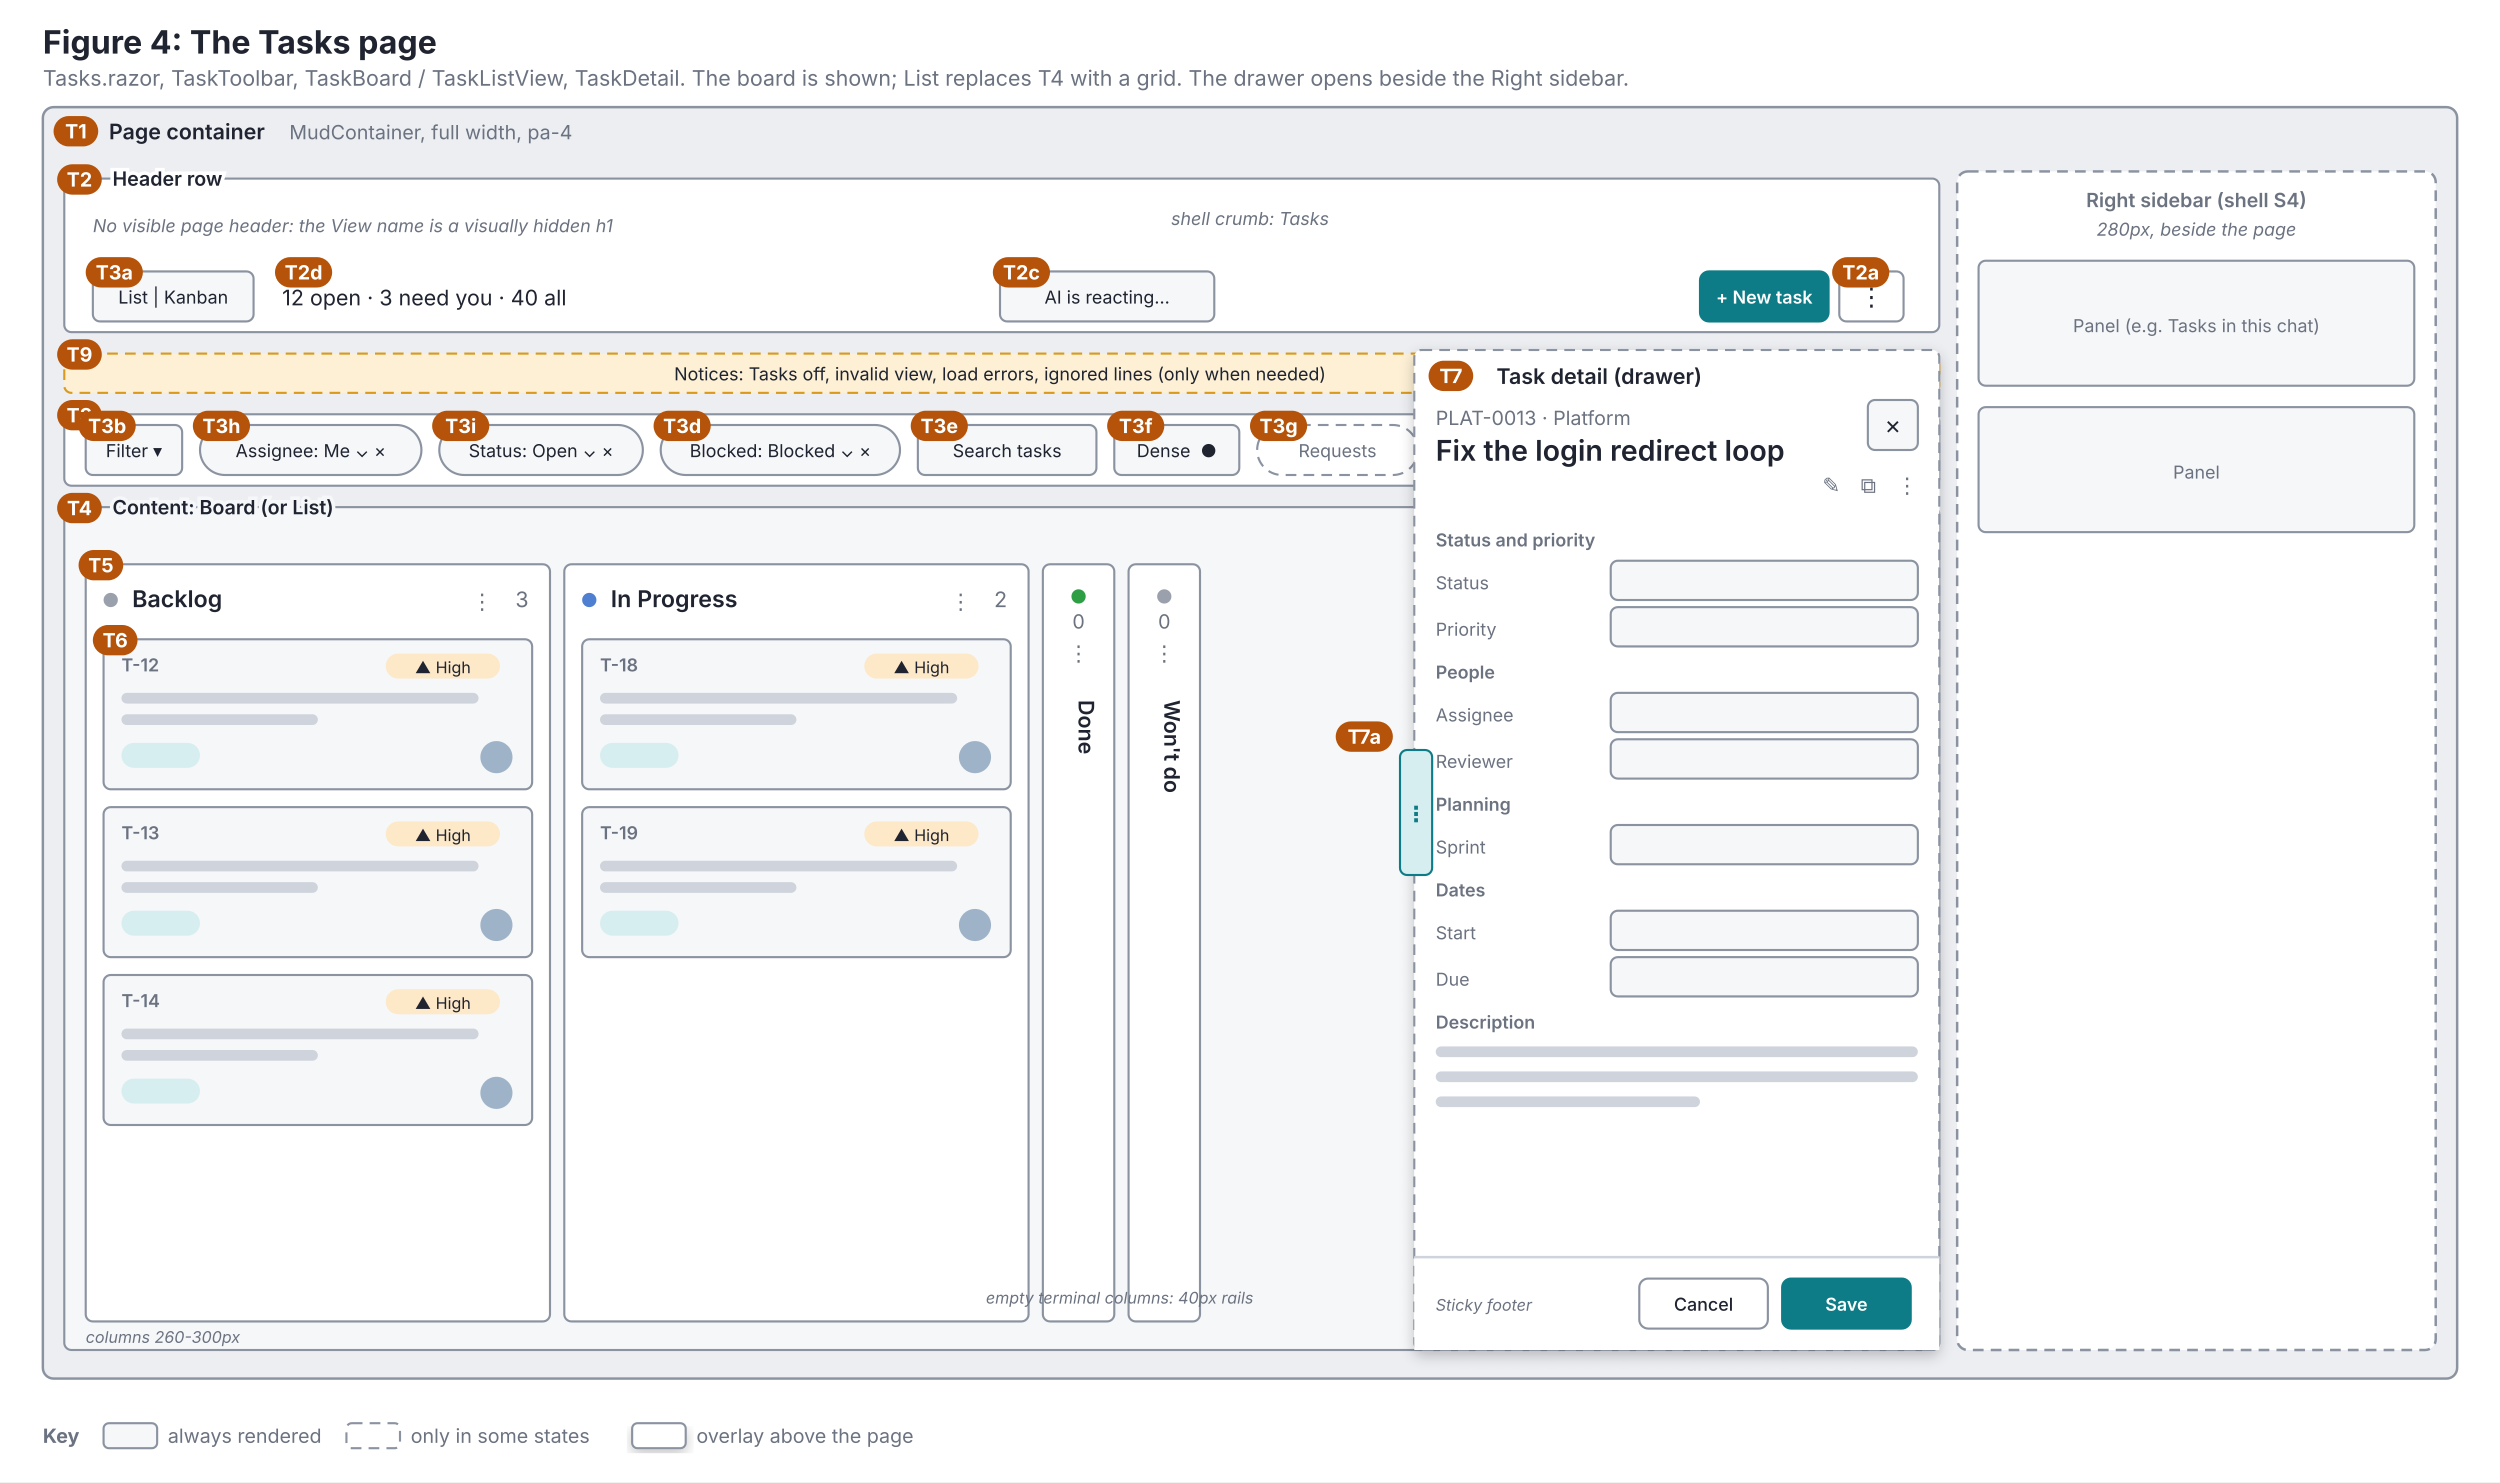
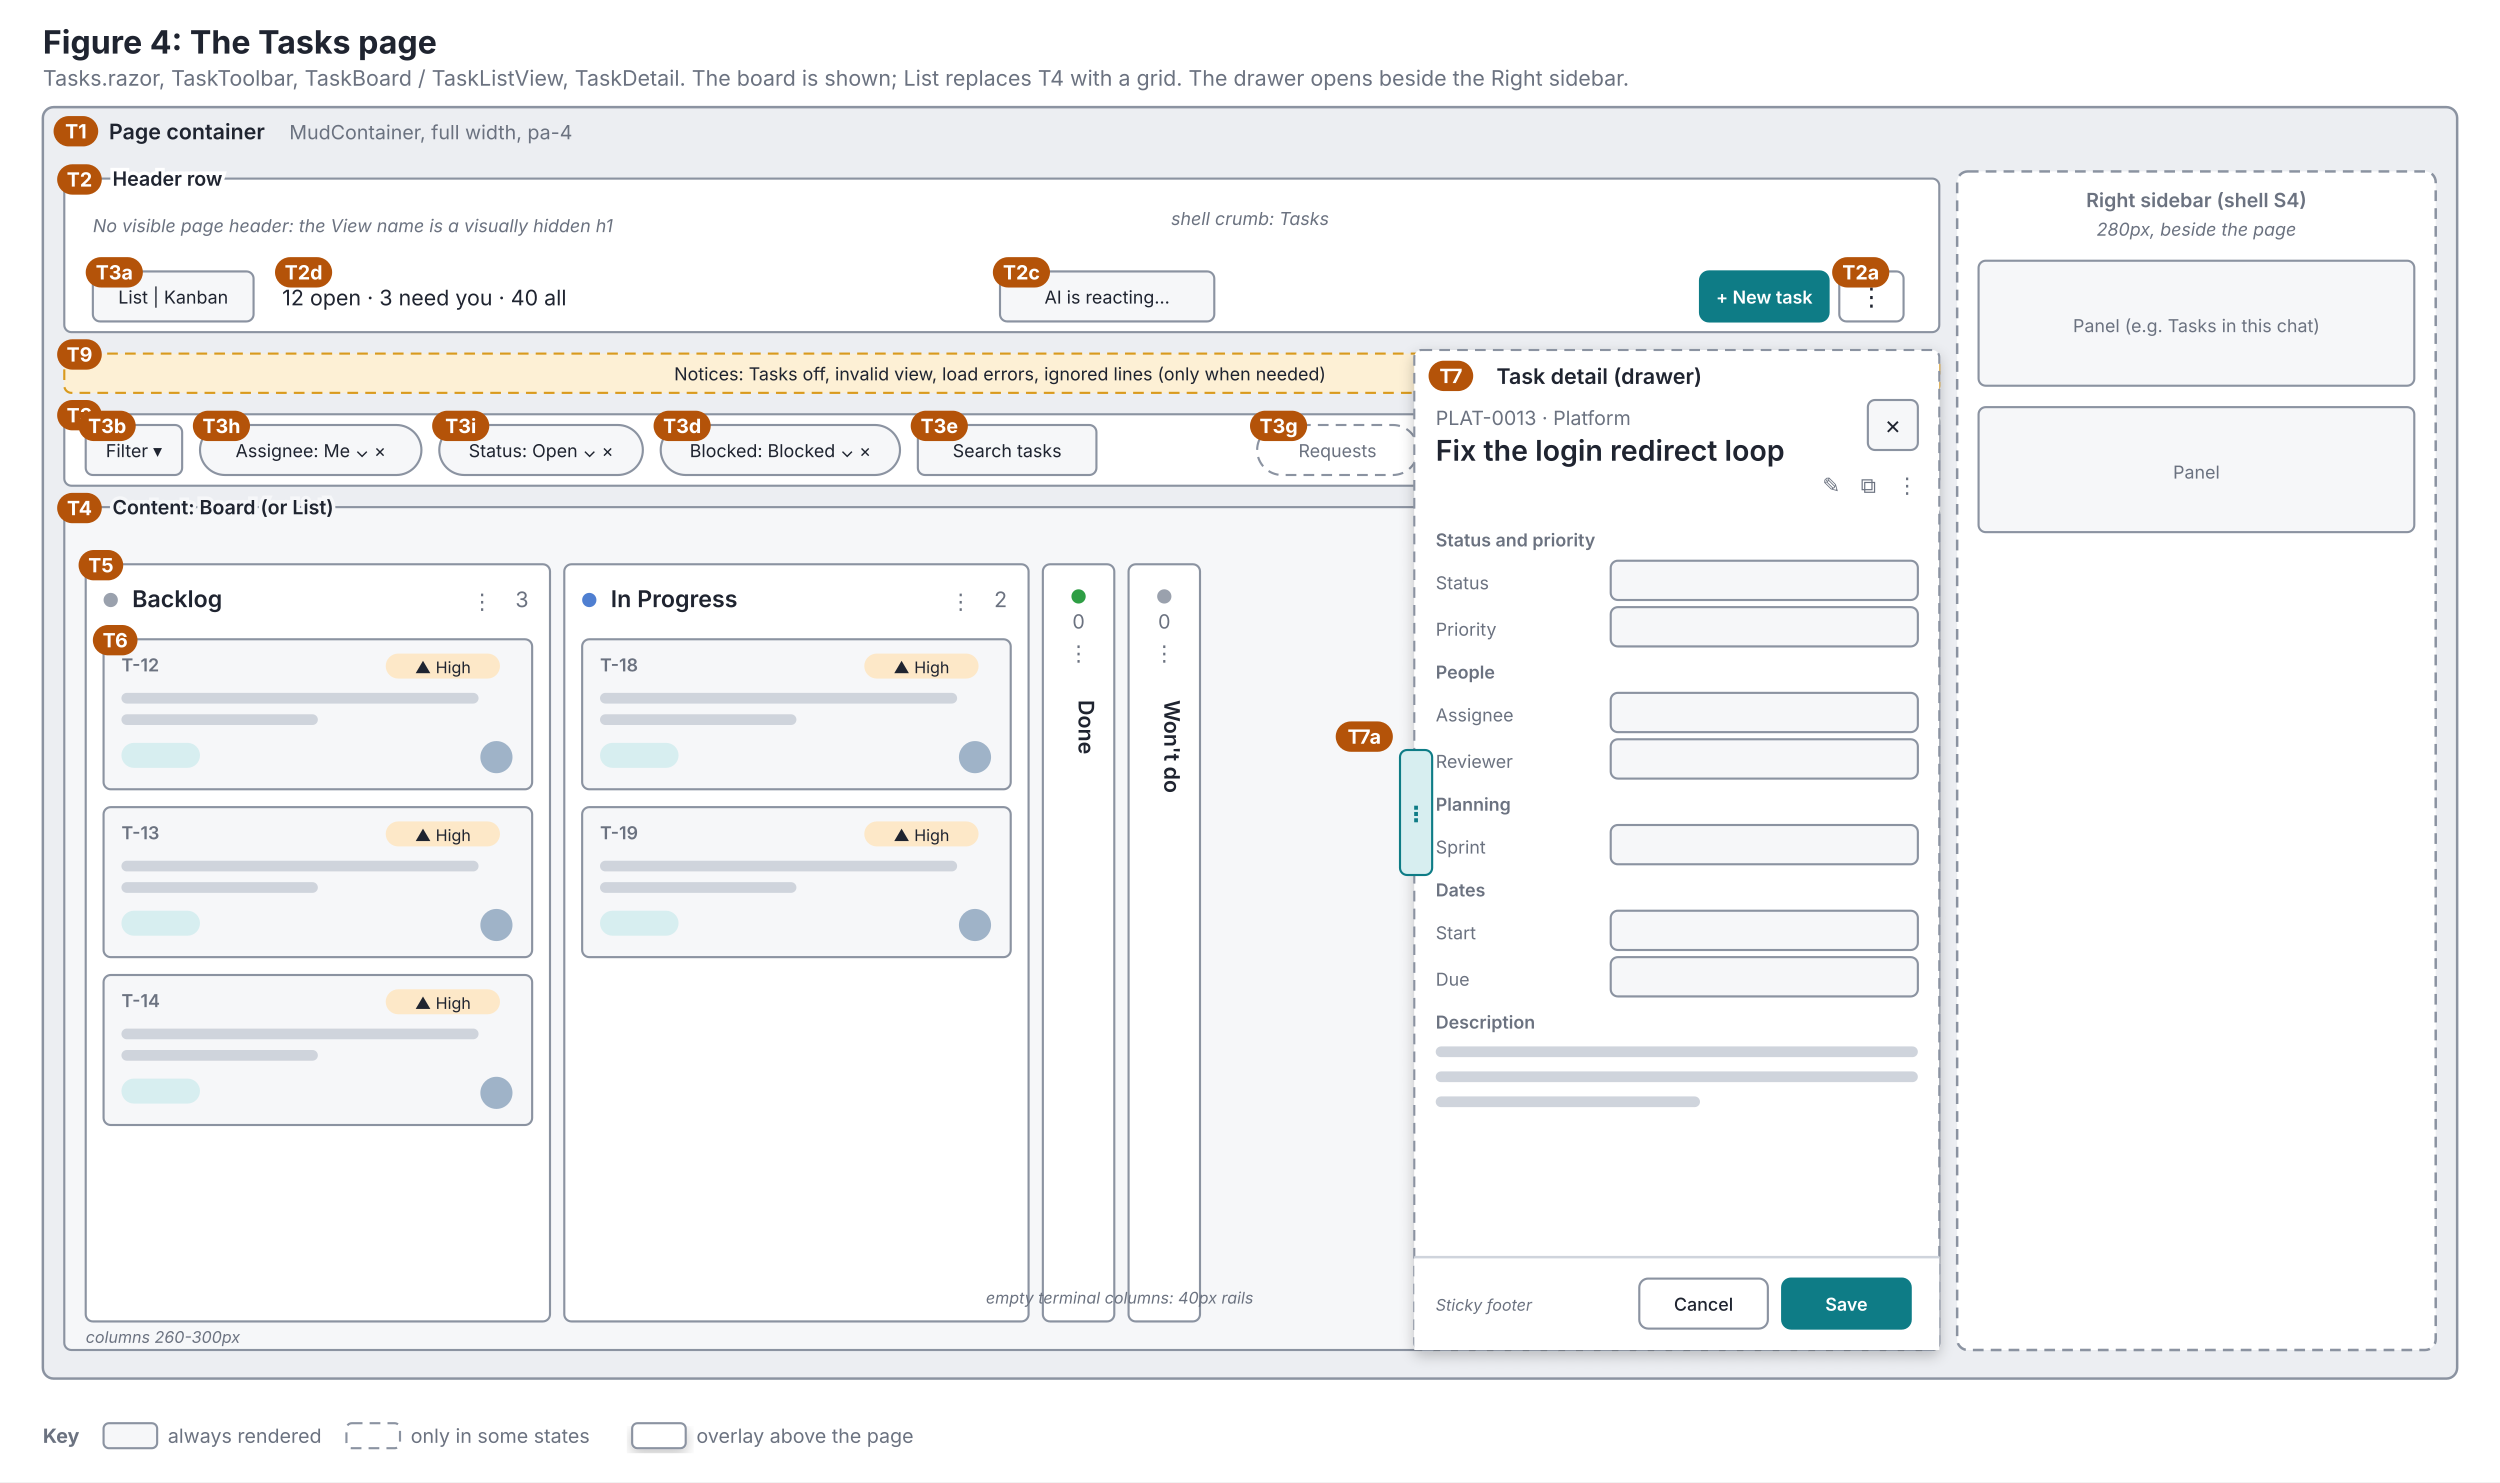
<svg xmlns="http://www.w3.org/2000/svg" viewBox="0 0 1400 830" width="1400" height="830" font-family="Inter, 'Segoe UI', Helvetica, Arial, sans-serif" xml:space="preserve" style="white-space: pre" role="img" aria-label="Figure 4: The Tasks page">
  <defs>
    <filter id="sh" x="-10%" y="-10%" width="125%" height="130%">
      <feDropShadow dx="0" dy="3" stdDeviation="4" flood-color="#000" flood-opacity="0.22" />
    </filter>
    <marker id="ar" viewBox="0 0 10 10" refX="9" refY="5" markerWidth="7" markerHeight="7" orient="auto-start-reverse">
      <path d="M0 0 L10 5 L0 10 z" fill="#6b7280" />
    </marker>
  </defs>
  <rect width="1400" height="830" fill="#ffffff" />
  <text x="24" y="30" font-size="18" font-weight="700" fill="#1f2430" text-anchor="start">Figure 4: The Tasks page</text>
  <text x="24" y="48" font-size="12" font-weight="400" fill="#6b7280" text-anchor="start">Tasks.razor, TaskToolbar, TaskBoard / TaskListView, TaskDetail. The board is shown; List replaces T4 with a grid. The drawer opens beside the Right sidebar.</text>
  <rect x="24" y="60" width="1352" height="712" rx="6" fill="#eceef2" stroke="#8b93a1" stroke-width="1.4" />
  <rect x="30" y="65" width="25" height="17" rx="8.5" fill="#b45309" />
  <text x="42.5" y="77.5" font-size="11" font-weight="700" fill="#fff" text-anchor="middle">T1</text>
  <text x="61" y="78" font-size="12" font-weight="600" fill="#1f2430" text-anchor="start">Page container</text>
  <text x="162.0" y="78" font-size="11" font-weight="400" fill="#6b7280" text-anchor="start">MudContainer, full width, pa-4</text>
  <rect x="1096" y="96" width="268" height="660" rx="6" fill="#ffffff" stroke="#8b93a1" stroke-width="1.4" stroke-dasharray="6 4" />
  <text x="1230" y="116" font-size="11" font-weight="600" fill="#6b7280" text-anchor="middle">Right sidebar (shell S4)</text>
  <text x="1230" y="132" font-size="10" font-weight="400" fill="#6b7280" text-anchor="middle" font-style="italic">280px, beside the page</text>
  <rect x="1108" y="146" width="244" height="70" rx="4" fill="#f6f7f9" stroke="#8b93a1" stroke-width="1.2" />
  <text x="1230" y="186" font-size="10" font-weight="400" fill="#6b7280" text-anchor="middle">Panel (e.g. Tasks in this chat)</text>
  <rect x="1108" y="228" width="244" height="70" rx="4" fill="#f6f7f9" stroke="#8b93a1" stroke-width="1.2" />
  <text x="1230" y="268" font-size="10" font-weight="400" fill="#6b7280" text-anchor="middle">Panel</text>
  <rect x="36" y="100" width="1050" height="86" rx="4" fill="#ffffff" stroke="#8b93a1" stroke-width="1.2" />
  <rect x="32" y="92" width="25" height="17" rx="8.5" fill="#b45309" />
  <text x="44.5" y="104.5" font-size="11" font-weight="700" fill="#fff" text-anchor="middle">T2</text>
  <text x="63" y="104" font-size="11" font-weight="600" fill="#1f2430" text-anchor="start" stroke="#ffffff" stroke-width="4" paint-order="stroke">Header row</text>
  <text x="52" y="130" font-size="10" font-weight="400" fill="#6b7280" text-anchor="start" font-style="italic">No visible page header: the View name is a visually hidden h1</text>
  <rect x="952" y="152" width="72" height="28" rx="5" fill="#0e7c86" stroke="#0e7c86" stroke-width="1.2" />
  <text x="988" y="170" font-size="10" font-weight="600" fill="#fff" text-anchor="middle">+ New task</text>
  <text x="700" y="126" font-size="10" font-weight="400" fill="#6b7280" text-anchor="middle" font-style="italic">shell crumb: Tasks</text>
  <rect x="52" y="152" width="90" height="28" rx="4" fill="#f6f7f9" stroke="#8b93a1" stroke-width="1.2" />
  <text x="97" y="170" font-size="10" font-weight="400" fill="#1f2430" text-anchor="middle">List | Kanban</text>
  <rect x="48" y="144" width="32" height="17" rx="8.5" fill="#b45309" />
  <text x="64.0" y="156.5" font-size="11" font-weight="700" fill="#fff" text-anchor="middle">T3a</text>
  <text x="158" y="171" font-size="12" font-weight="400" fill="#1f2430" text-anchor="start">12 open · 3 need you · 40 all</text>
  <rect x="154" y="144" width="32" height="17" rx="8.5" fill="#b45309" />
  <text x="170.0" y="156.5" font-size="11" font-weight="700" fill="#fff" text-anchor="middle">T2d</text>
  <rect x="560" y="152" width="120" height="28" rx="4" fill="#f6f7f9" stroke="#8b93a1" stroke-width="1.2" />
  <text x="620" y="170" font-size="10" font-weight="400" fill="#1f2430" text-anchor="middle">AI is reacting…</text>
  <rect x="556" y="144" width="32" height="17" rx="8.5" fill="#b45309" />
  <text x="572.0" y="156.5" font-size="11" font-weight="700" fill="#fff" text-anchor="middle">T2c</text>
  <rect x="1030" y="152" width="36" height="28" rx="4" fill="#ffffff" stroke="#8b93a1" stroke-width="1.2" />
  <text x="1048" y="171" font-size="14" font-weight="400" fill="#1f2430" text-anchor="middle">⋮</text>
  <rect x="1026" y="144" width="32" height="17" rx="8.5" fill="#b45309" />
  <text x="1042.0" y="156.5" font-size="11" font-weight="700" fill="#fff" text-anchor="middle">T2a</text>
  <rect x="36" y="198" width="1050" height="22" rx="4" fill="#fdf0d5" stroke="#d99a1e" stroke-width="1.2" stroke-dasharray="6 4" />
  <text x="560" y="213" font-size="10" font-weight="400" fill="#1f2430" text-anchor="middle">Notices: Tasks off, invalid view, load errors, ignored lines (only when needed)</text>
  <rect x="32" y="190" width="25" height="17" rx="8.5" fill="#b45309" />
  <text x="44.5" y="202.5" font-size="11" font-weight="700" fill="#fff" text-anchor="middle">T9</text>
  <rect x="36" y="232" width="1050" height="40" rx="4" fill="#ffffff" stroke="#8b93a1" stroke-width="1.2" />
  <rect x="32" y="224" width="25" height="17" rx="8.5" fill="#b45309" />
  <text x="44.5" y="236.5" font-size="11" font-weight="700" fill="#fff" text-anchor="middle">T3</text>
  <rect x="48" y="238" width="54" height="28" rx="4" fill="#f6f7f9" stroke="#8b93a1" stroke-width="1.2" />
  <text x="75.0" y="256" font-size="10" font-weight="400" fill="#1f2430" text-anchor="middle">Filter ▾</text>
  <rect x="44" y="230" width="32" height="17" rx="8.5" fill="#b45309" />
  <text x="60.0" y="242.5" font-size="11" font-weight="700" fill="#fff" text-anchor="middle">T3b</text>
  <rect x="112" y="238" width="124" height="28" rx="14" fill="#f6f7f9" stroke="#8b93a1" stroke-width="1.2" />
  <text x="174.0" y="256" font-size="10" font-weight="400" fill="#1f2430" text-anchor="middle">Assignee: Me ⌄ ×</text>
  <rect x="108" y="230" width="32" height="17" rx="8.5" fill="#b45309" />
  <text x="124.0" y="242.5" font-size="11" font-weight="700" fill="#fff" text-anchor="middle">T3h</text>
  <rect x="246" y="238" width="114" height="28" rx="14" fill="#f6f7f9" stroke="#8b93a1" stroke-width="1.2" />
  <text x="303.0" y="256" font-size="10" font-weight="400" fill="#1f2430" text-anchor="middle">Status: Open ⌄ ×</text>
  <rect x="242" y="230" width="32" height="17" rx="8.5" fill="#b45309" />
  <text x="258.0" y="242.5" font-size="11" font-weight="700" fill="#fff" text-anchor="middle">T3i</text>
  <rect x="370" y="238" width="134" height="28" rx="14" fill="#f6f7f9" stroke="#8b93a1" stroke-width="1.2" />
  <text x="437.0" y="256" font-size="10" font-weight="400" fill="#1f2430" text-anchor="middle">Blocked: Blocked ⌄ ×</text>
  <rect x="366" y="230" width="32" height="17" rx="8.5" fill="#b45309" />
  <text x="382.0" y="242.5" font-size="11" font-weight="700" fill="#fff" text-anchor="middle">T3d</text>
  <rect x="514" y="238" width="100" height="28" rx="4" fill="#f6f7f9" stroke="#8b93a1" stroke-width="1.2" />
  <text x="564.0" y="256" font-size="10" font-weight="400" fill="#1f2430" text-anchor="middle">Search tasks</text>
  <rect x="510" y="230" width="32" height="17" rx="8.5" fill="#b45309" />
  <text x="526.0" y="242.5" font-size="11" font-weight="700" fill="#fff" text-anchor="middle">T3e</text>
-   <rect x="624" y="238" width="70" height="28" rx="4" fill="#f6f7f9" stroke="#8b93a1" stroke-width="1.2" />
-   <text x="659.0" y="256" font-size="10" font-weight="400" fill="#1f2430" text-anchor="middle">Dense  ●</text>
-   <rect x="620" y="230" width="32" height="17" rx="8.5" fill="#b45309" />
-   <text x="636.0" y="242.5" font-size="11" font-weight="700" fill="#fff" text-anchor="middle">T3f</text>
  <rect x="704" y="238" width="90" height="28" rx="14" fill="#ffffff" stroke="#8b93a1" stroke-width="1.2" stroke-dasharray="6 4" />
  <text x="749" y="256" font-size="10" font-weight="400" fill="#6b7280" text-anchor="middle">Requests</text>
  <rect x="700" y="230" width="32" height="17" rx="8.5" fill="#b45309" />
  <text x="716.0" y="242.5" font-size="11" font-weight="700" fill="#fff" text-anchor="middle">T3g</text>
  <rect x="926" y="238" width="150" height="28" rx="14" fill="#f6f7f9" stroke="#8b93a1" stroke-width="1.2" />
  <text x="1001" y="256" font-size="10" font-weight="400" fill="#1f2430" text-anchor="middle">Group by: Assignee ⌄ ×</text>
  <rect x="922" y="230" width="32" height="17" rx="8.5" fill="#b45309" />
  <text x="938.0" y="242.5" font-size="11" font-weight="700" fill="#fff" text-anchor="middle">T3c</text>
  <rect x="36" y="284" width="1050" height="472" rx="4" fill="#f6f7f9" stroke="#8b93a1" stroke-width="1.2" />
  <rect x="32" y="276" width="25" height="17" rx="8.5" fill="#b45309" />
  <text x="44.5" y="288.5" font-size="11" font-weight="700" fill="#fff" text-anchor="middle">T4</text>
  <text x="63" y="288" font-size="11" font-weight="600" fill="#1f2430" text-anchor="start" stroke="#f6f7f9" stroke-width="4" paint-order="stroke">Content: Board (or List)</text>
  <rect x="48" y="316" width="260" height="424" rx="4" fill="#ffffff" stroke="#8b93a1" stroke-width="1.2" />
  <circle cx="62" cy="336" r="4" fill="#9aa1ad" stroke="none" stroke-width="1" />
  <text x="74" y="340" font-size="13" font-weight="600" fill="#1f2430" text-anchor="start">Backlog</text>
  <text x="296" y="340" font-size="12" font-weight="400" fill="#6b7280" text-anchor="end">3</text>
  <text x="276" y="341" font-size="12" font-weight="400" fill="#6b7280" text-anchor="end">⋮</text>
  <rect x="58" y="358" width="240" height="84" rx="4" fill="#f6f7f9" stroke="#8b93a1" stroke-width="1.2" />
  <text x="68" y="376" font-size="10" font-weight="600" fill="#6b7280" text-anchor="start">T-12</text>
  <rect x="216" y="366" width="64" height="14" rx="7" fill="#fde8c8" stroke="none" />
  <text x="248" y="377" font-size="9" font-weight="400" fill="#1f2430" text-anchor="middle">▲ High</text>
  <rect x="68" y="388" width="200" height="6" rx="3" fill="#cfd4dc" stroke="none" />
  <rect x="68" y="400" width="110" height="6" rx="3" fill="#cfd4dc" stroke="none" />
  <rect x="68" y="416" width="44" height="14" rx="7" fill="#d7eef0" stroke="none" />
  <circle cx="278" cy="424" r="9" fill="#9fb3c8" stroke="none" stroke-width="1" />
  <rect x="58" y="452" width="240" height="84" rx="4" fill="#f6f7f9" stroke="#8b93a1" stroke-width="1.2" />
  <text x="68" y="470" font-size="10" font-weight="600" fill="#6b7280" text-anchor="start">T-13</text>
  <rect x="216" y="460" width="64" height="14" rx="7" fill="#fde8c8" stroke="none" />
  <text x="248" y="471" font-size="9" font-weight="400" fill="#1f2430" text-anchor="middle">▲ High</text>
  <rect x="68" y="482" width="200" height="6" rx="3" fill="#cfd4dc" stroke="none" />
  <rect x="68" y="494" width="110" height="6" rx="3" fill="#cfd4dc" stroke="none" />
  <rect x="68" y="510" width="44" height="14" rx="7" fill="#d7eef0" stroke="none" />
  <circle cx="278" cy="518" r="9" fill="#9fb3c8" stroke="none" stroke-width="1" />
  <rect x="58" y="546" width="240" height="84" rx="4" fill="#f6f7f9" stroke="#8b93a1" stroke-width="1.2" />
  <text x="68" y="564" font-size="10" font-weight="600" fill="#6b7280" text-anchor="start">T-14</text>
  <rect x="216" y="554" width="64" height="14" rx="7" fill="#fde8c8" stroke="none" />
  <text x="248" y="565" font-size="9" font-weight="400" fill="#1f2430" text-anchor="middle">▲ High</text>
  <rect x="68" y="576" width="200" height="6" rx="3" fill="#cfd4dc" stroke="none" />
  <rect x="68" y="588" width="110" height="6" rx="3" fill="#cfd4dc" stroke="none" />
  <rect x="68" y="604" width="44" height="14" rx="7" fill="#d7eef0" stroke="none" />
  <circle cx="278" cy="612" r="9" fill="#9fb3c8" stroke="none" stroke-width="1" />
  <rect x="44" y="308" width="25" height="17" rx="8.5" fill="#b45309" />
  <text x="56.5" y="320.5" font-size="11" font-weight="700" fill="#fff" text-anchor="middle">T5</text>
  <rect x="52" y="350" width="25" height="17" rx="8.5" fill="#b45309" />
  <text x="64.5" y="362.5" font-size="11" font-weight="700" fill="#fff" text-anchor="middle">T6</text>
  <rect x="316" y="316" width="260" height="424" rx="4" fill="#ffffff" stroke="#8b93a1" stroke-width="1.2" />
  <circle cx="330" cy="336" r="4" fill="#4f7fd1" stroke="none" stroke-width="1" />
  <text x="342" y="340" font-size="13" font-weight="600" fill="#1f2430" text-anchor="start">In Progress</text>
  <text x="564" y="340" font-size="12" font-weight="400" fill="#6b7280" text-anchor="end">2</text>
  <text x="544" y="341" font-size="12" font-weight="400" fill="#6b7280" text-anchor="end">⋮</text>
  <rect x="326" y="358" width="240" height="84" rx="4" fill="#f6f7f9" stroke="#8b93a1" stroke-width="1.2" />
  <text x="336" y="376" font-size="10" font-weight="600" fill="#6b7280" text-anchor="start">T-18</text>
  <rect x="484" y="366" width="64" height="14" rx="7" fill="#fde8c8" stroke="none" />
  <text x="516" y="377" font-size="9" font-weight="400" fill="#1f2430" text-anchor="middle">▲ High</text>
  <rect x="336" y="388" width="200" height="6" rx="3" fill="#cfd4dc" stroke="none" />
  <rect x="336" y="400" width="110" height="6" rx="3" fill="#cfd4dc" stroke="none" />
  <rect x="336" y="416" width="44" height="14" rx="7" fill="#d7eef0" stroke="none" />
  <circle cx="546" cy="424" r="9" fill="#9fb3c8" stroke="none" stroke-width="1" />
  <rect x="326" y="452" width="240" height="84" rx="4" fill="#f6f7f9" stroke="#8b93a1" stroke-width="1.2" />
  <text x="336" y="470" font-size="10" font-weight="600" fill="#6b7280" text-anchor="start">T-19</text>
  <rect x="484" y="460" width="64" height="14" rx="7" fill="#fde8c8" stroke="none" />
  <text x="516" y="471" font-size="9" font-weight="400" fill="#1f2430" text-anchor="middle">▲ High</text>
  <rect x="336" y="482" width="200" height="6" rx="3" fill="#cfd4dc" stroke="none" />
  <rect x="336" y="494" width="110" height="6" rx="3" fill="#cfd4dc" stroke="none" />
  <rect x="336" y="510" width="44" height="14" rx="7" fill="#d7eef0" stroke="none" />
  <circle cx="546" cy="518" r="9" fill="#9fb3c8" stroke="none" stroke-width="1" />
  <rect x="584" y="316" width="40" height="424" rx="4" fill="#ffffff" stroke="#8b93a1" stroke-width="1.2" />
  <circle cx="604" cy="334" r="4" fill="#2e9e44" stroke="none" stroke-width="1" />
  <text x="604" y="352" font-size="11" font-weight="400" fill="#6b7280" text-anchor="middle">0</text>
  <text x="604" y="370" font-size="12" font-weight="400" fill="#6b7280" text-anchor="middle">⋮</text>
  <text x="604" y="392" font-size="12" font-weight="600" fill="#1f2430" text-anchor="start" transform="rotate(90 604 392)">Done</text>
  <rect x="632" y="316" width="40" height="424" rx="4" fill="#ffffff" stroke="#8b93a1" stroke-width="1.2" />
  <circle cx="652" cy="334" r="4" fill="#9aa1ad" stroke="none" stroke-width="1" />
  <text x="652" y="352" font-size="11" font-weight="400" fill="#6b7280" text-anchor="middle">0</text>
  <text x="652" y="370" font-size="12" font-weight="400" fill="#6b7280" text-anchor="middle">⋮</text>
  <text x="652" y="392" font-size="12" font-weight="600" fill="#1f2430" text-anchor="start" transform="rotate(90 652 392)">Won't do</text>
  <text x="627" y="730" font-size="9" font-weight="400" fill="#6b7280" text-anchor="middle" font-style="italic">empty terminal columns: 40px rails</text>
  <text x="745" y="760" font-size="9" font-weight="400" fill="#1f2430" text-anchor="start" />
  <text x="48" y="752" font-size="9" font-weight="400" fill="#6b7280" text-anchor="start" font-style="italic">columns 260-300px</text>
  <rect x="792" y="196" width="294" height="560" rx="4" fill="#ffffff" stroke="#8b93a1" stroke-width="1.2" stroke-dasharray="6 4" filter="url(#sh)" />
  <rect x="800" y="202" width="25" height="17" rx="8.5" fill="#b45309" />
  <text x="812.5" y="214.5" font-size="11" font-weight="700" fill="#fff" text-anchor="middle">T7</text>
  <text x="838" y="215" font-size="12" font-weight="600" fill="#1f2430" text-anchor="start">Task detail (drawer)</text>
  <rect x="784" y="420" width="18" height="70" rx="4" fill="#d7eef0" stroke="#0e7c86" stroke-width="1.2" />
  <text x="793" y="460" font-size="12" font-weight="700" fill="#0e7c86" text-anchor="middle">⋮</text>
  <rect x="748" y="404" width="32" height="17" rx="8.5" fill="#b45309" />
  <text x="764.0" y="416.5" font-size="11" font-weight="700" fill="#fff" text-anchor="middle">T7a</text>
  <text x="804" y="238" font-size="11" font-weight="400" fill="#6b7280" text-anchor="start">PLAT-0013 · Platform</text>
  <text x="804" y="258" font-size="16" font-weight="600" fill="#1f2430" text-anchor="start">Fix the login redirect loop</text>
  <rect x="1046" y="224" width="28" height="28" rx="4" fill="#f6f7f9" stroke="#8b93a1" stroke-width="1.2" />
  <text x="1060" y="243" font-size="11" font-weight="400" fill="#1f2430" text-anchor="middle">✕</text>
  <text x="1074" y="276" font-size="12" font-weight="400" fill="#6b7280" text-anchor="end">✎   ⧉   ⋮</text>
  <text x="804" y="306" font-size="10" font-weight="600" fill="#6b7280" text-anchor="start">Status and priority</text>
  <text x="804" y="330" font-size="10" font-weight="400" fill="#6b7280" text-anchor="start">Status</text>
  <rect x="902" y="314" width="172" height="22" rx="4" fill="#f6f7f9" stroke="#8b93a1" stroke-width="1.2" />
  <text x="804" y="356" font-size="10" font-weight="400" fill="#6b7280" text-anchor="start">Priority</text>
  <rect x="902" y="340" width="172" height="22" rx="4" fill="#f6f7f9" stroke="#8b93a1" stroke-width="1.2" />
  <text x="804" y="380" font-size="10" font-weight="600" fill="#6b7280" text-anchor="start">People</text>
  <text x="804" y="404" font-size="10" font-weight="400" fill="#6b7280" text-anchor="start">Assignee</text>
  <rect x="902" y="388" width="172" height="22" rx="4" fill="#f6f7f9" stroke="#8b93a1" stroke-width="1.2" />
  <text x="804" y="430" font-size="10" font-weight="400" fill="#6b7280" text-anchor="start">Reviewer</text>
  <rect x="902" y="414" width="172" height="22" rx="4" fill="#f6f7f9" stroke="#8b93a1" stroke-width="1.2" />
  <text x="804" y="454" font-size="10" font-weight="600" fill="#6b7280" text-anchor="start">Planning</text>
  <text x="804" y="478" font-size="10" font-weight="400" fill="#6b7280" text-anchor="start">Sprint</text>
  <rect x="902" y="462" width="172" height="22" rx="4" fill="#f6f7f9" stroke="#8b93a1" stroke-width="1.2" />
  <text x="804" y="502" font-size="10" font-weight="600" fill="#6b7280" text-anchor="start">Dates</text>
  <text x="804" y="526" font-size="10" font-weight="400" fill="#6b7280" text-anchor="start">Start</text>
  <rect x="902" y="510" width="172" height="22" rx="4" fill="#f6f7f9" stroke="#8b93a1" stroke-width="1.2" />
  <text x="804" y="552" font-size="10" font-weight="400" fill="#6b7280" text-anchor="start">Due</text>
  <rect x="902" y="536" width="172" height="22" rx="4" fill="#f6f7f9" stroke="#8b93a1" stroke-width="1.2" />
  <text x="804" y="576" font-size="10" font-weight="600" fill="#6b7280" text-anchor="start">Description</text>
  <rect x="804" y="586" width="270" height="6" rx="3" fill="#cfd4dc" stroke="none" />
  <rect x="804" y="600" width="270" height="6" rx="3" fill="#cfd4dc" stroke="none" />
  <rect x="804" y="614" width="148" height="6" rx="3" fill="#cfd4dc" stroke="none" />
  <rect x="792" y="704" width="294" height="52" rx="0" fill="#ffffff" stroke="none" />
  <line x1="792" y1="704" x2="1086" y2="704" stroke="#cfd4dc" stroke-width="1.4" />
  <rect x="918" y="716" width="72" height="28" rx="5" fill="#ffffff" stroke="#8b93a1" stroke-width="1.2" />
  <text x="954.0" y="734.0" font-size="10" font-weight="500" fill="#1f2430" text-anchor="middle">Cancel</text>
  <rect x="998" y="716" width="72" height="28" rx="5" fill="#0e7c86" stroke="#0e7c86" stroke-width="1.2" />
  <text x="1034.0" y="734.0" font-size="10" font-weight="600" fill="#fff" text-anchor="middle">Save</text>
  <text x="804" y="734" font-size="9" font-weight="400" fill="#6b7280" text-anchor="start" font-style="italic">Sticky footer</text>
  <text x="24" y="808" font-size="11" font-weight="700" fill="#6b7280" text-anchor="start">Key</text>
  <rect x="58" y="797" width="30" height="14" rx="3" fill="#f6f7f9" stroke="#8b93a1" stroke-width="1.2" />
  <text x="94" y="808" font-size="11" font-weight="400" fill="#6b7280" text-anchor="start">always rendered</text>
  <rect x="194" y="797" width="30" height="14" rx="3" fill="#ffffff" stroke="#8b93a1" stroke-width="1.2" stroke-dasharray="6 4" />
  <text x="230" y="808" font-size="11" font-weight="400" fill="#6b7280" text-anchor="start">only in some states</text>
  <rect x="354" y="797" width="30" height="14" rx="3" fill="#ffffff" stroke="#8b93a1" stroke-width="1.2" filter="url(#sh)" />
  <text x="390" y="808" font-size="11" font-weight="400" fill="#6b7280" text-anchor="start">overlay above the page</text>
</svg>
